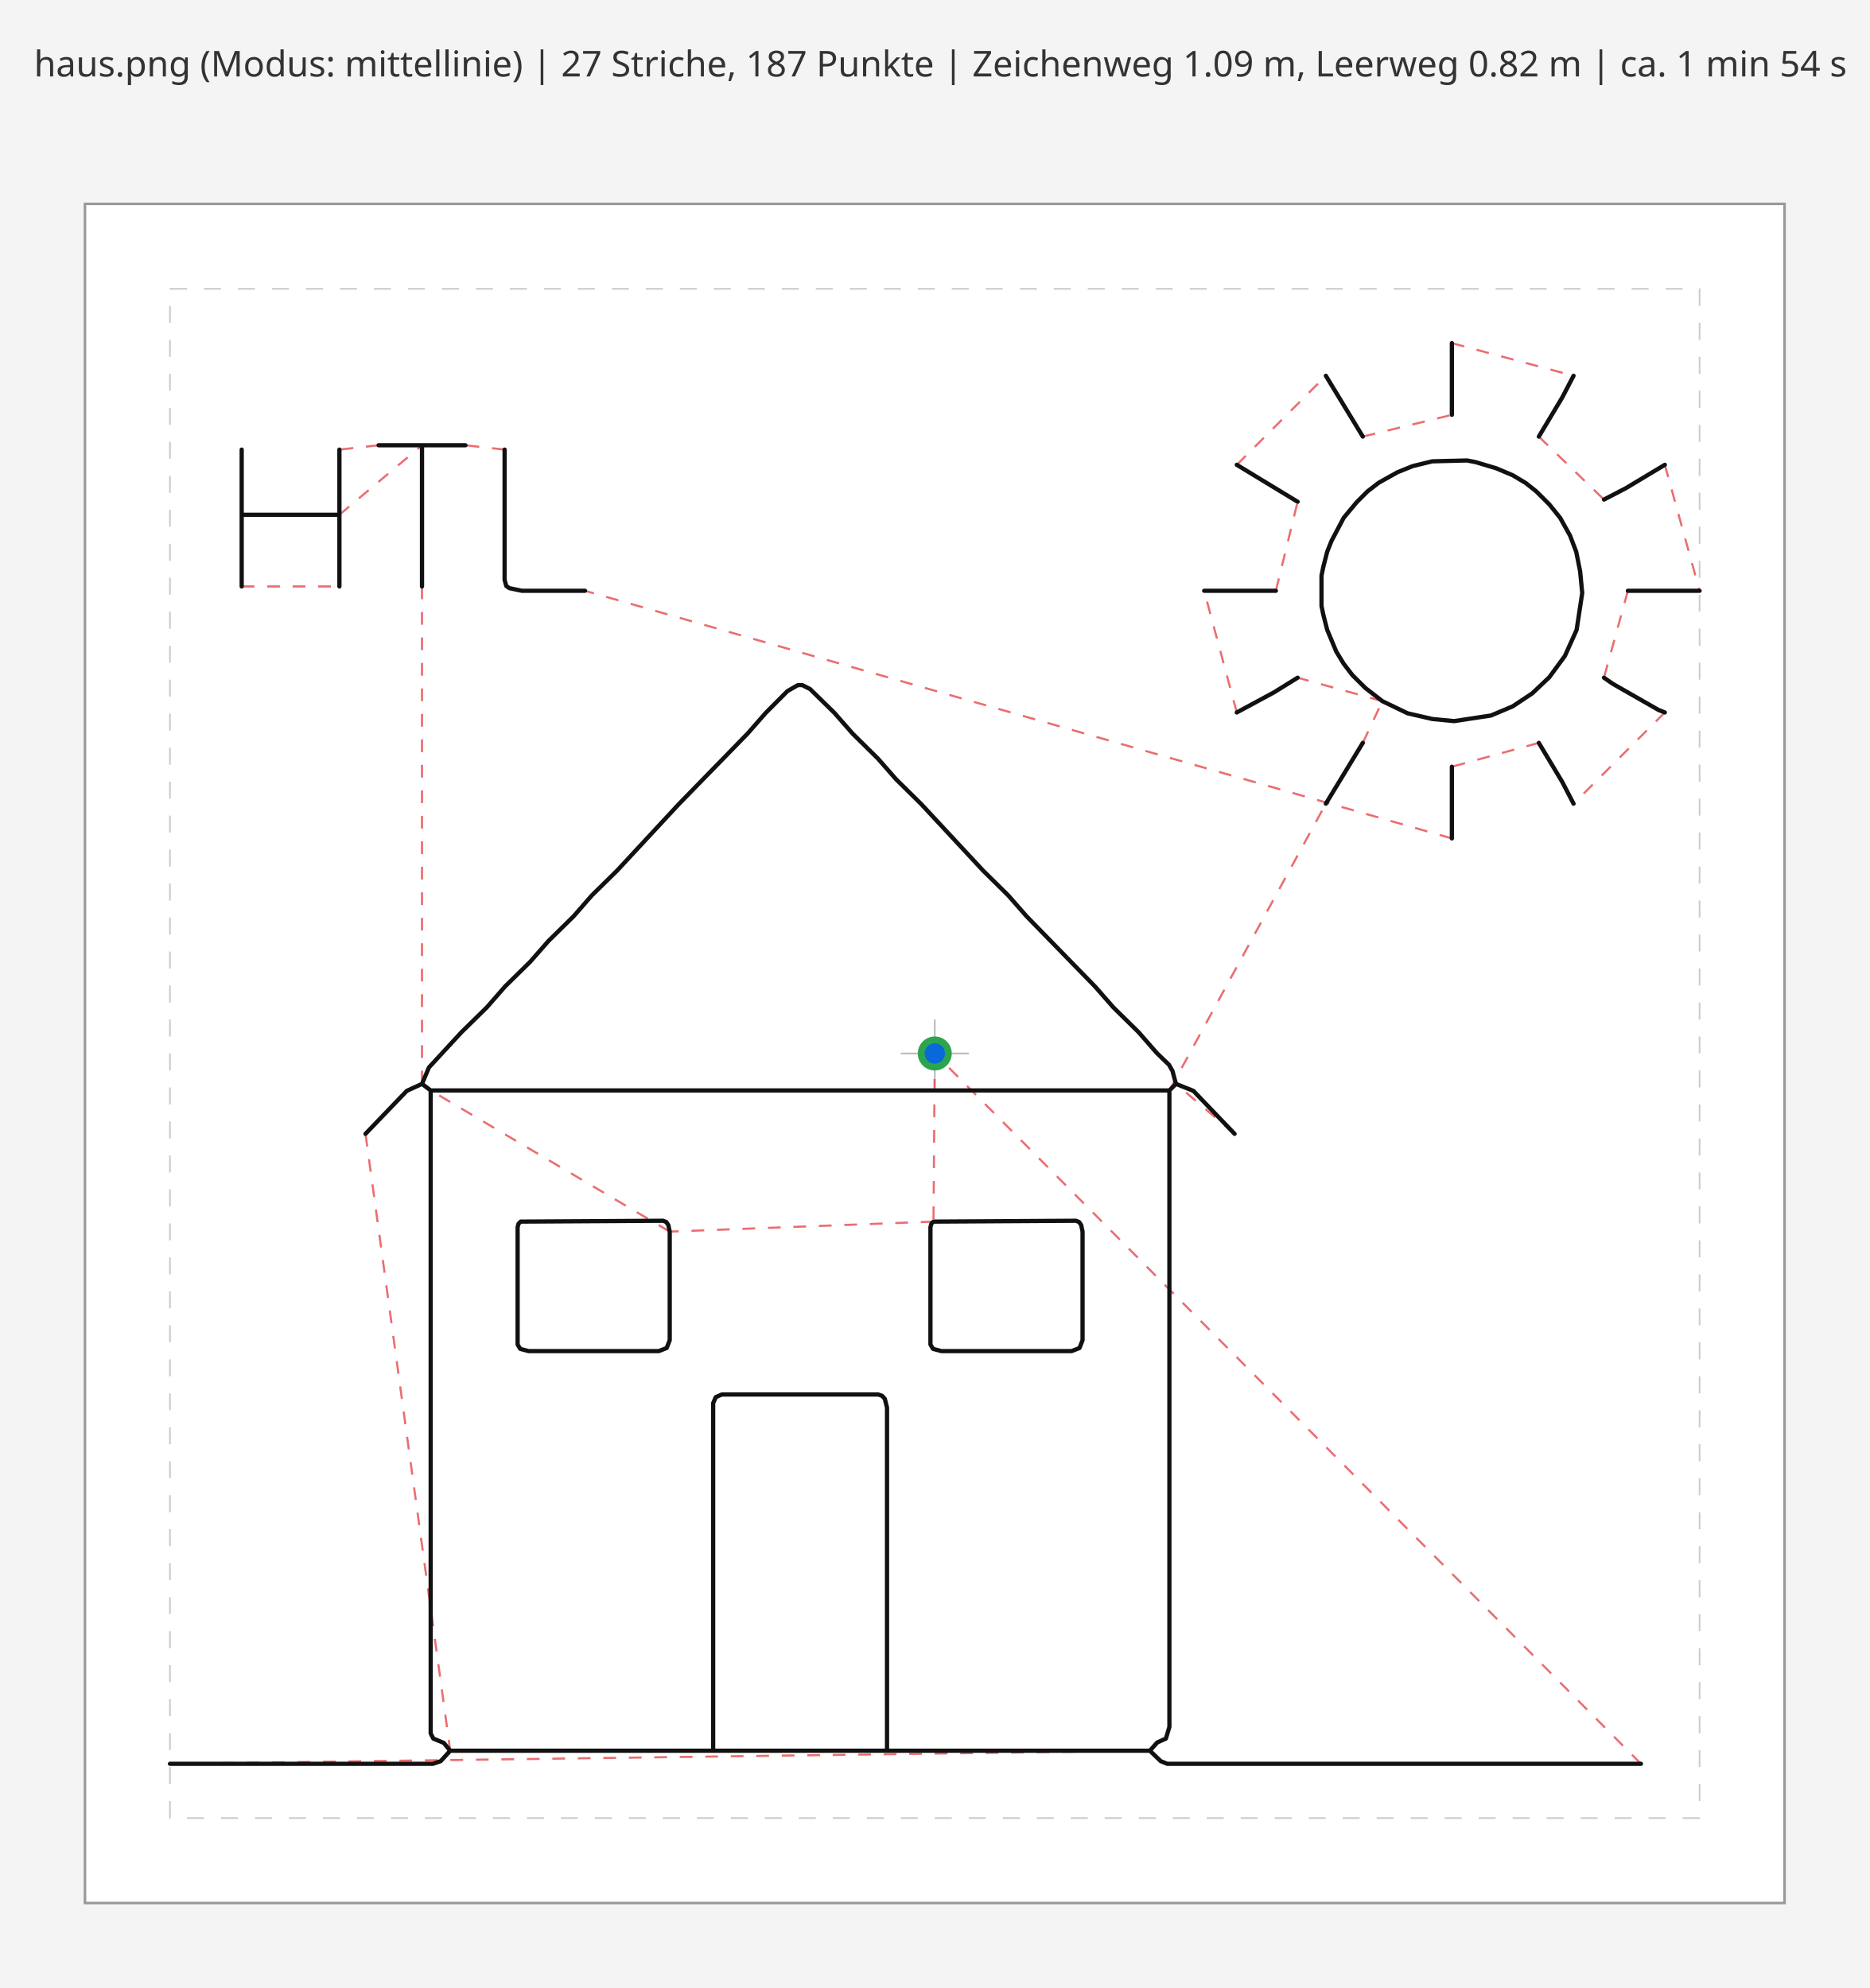
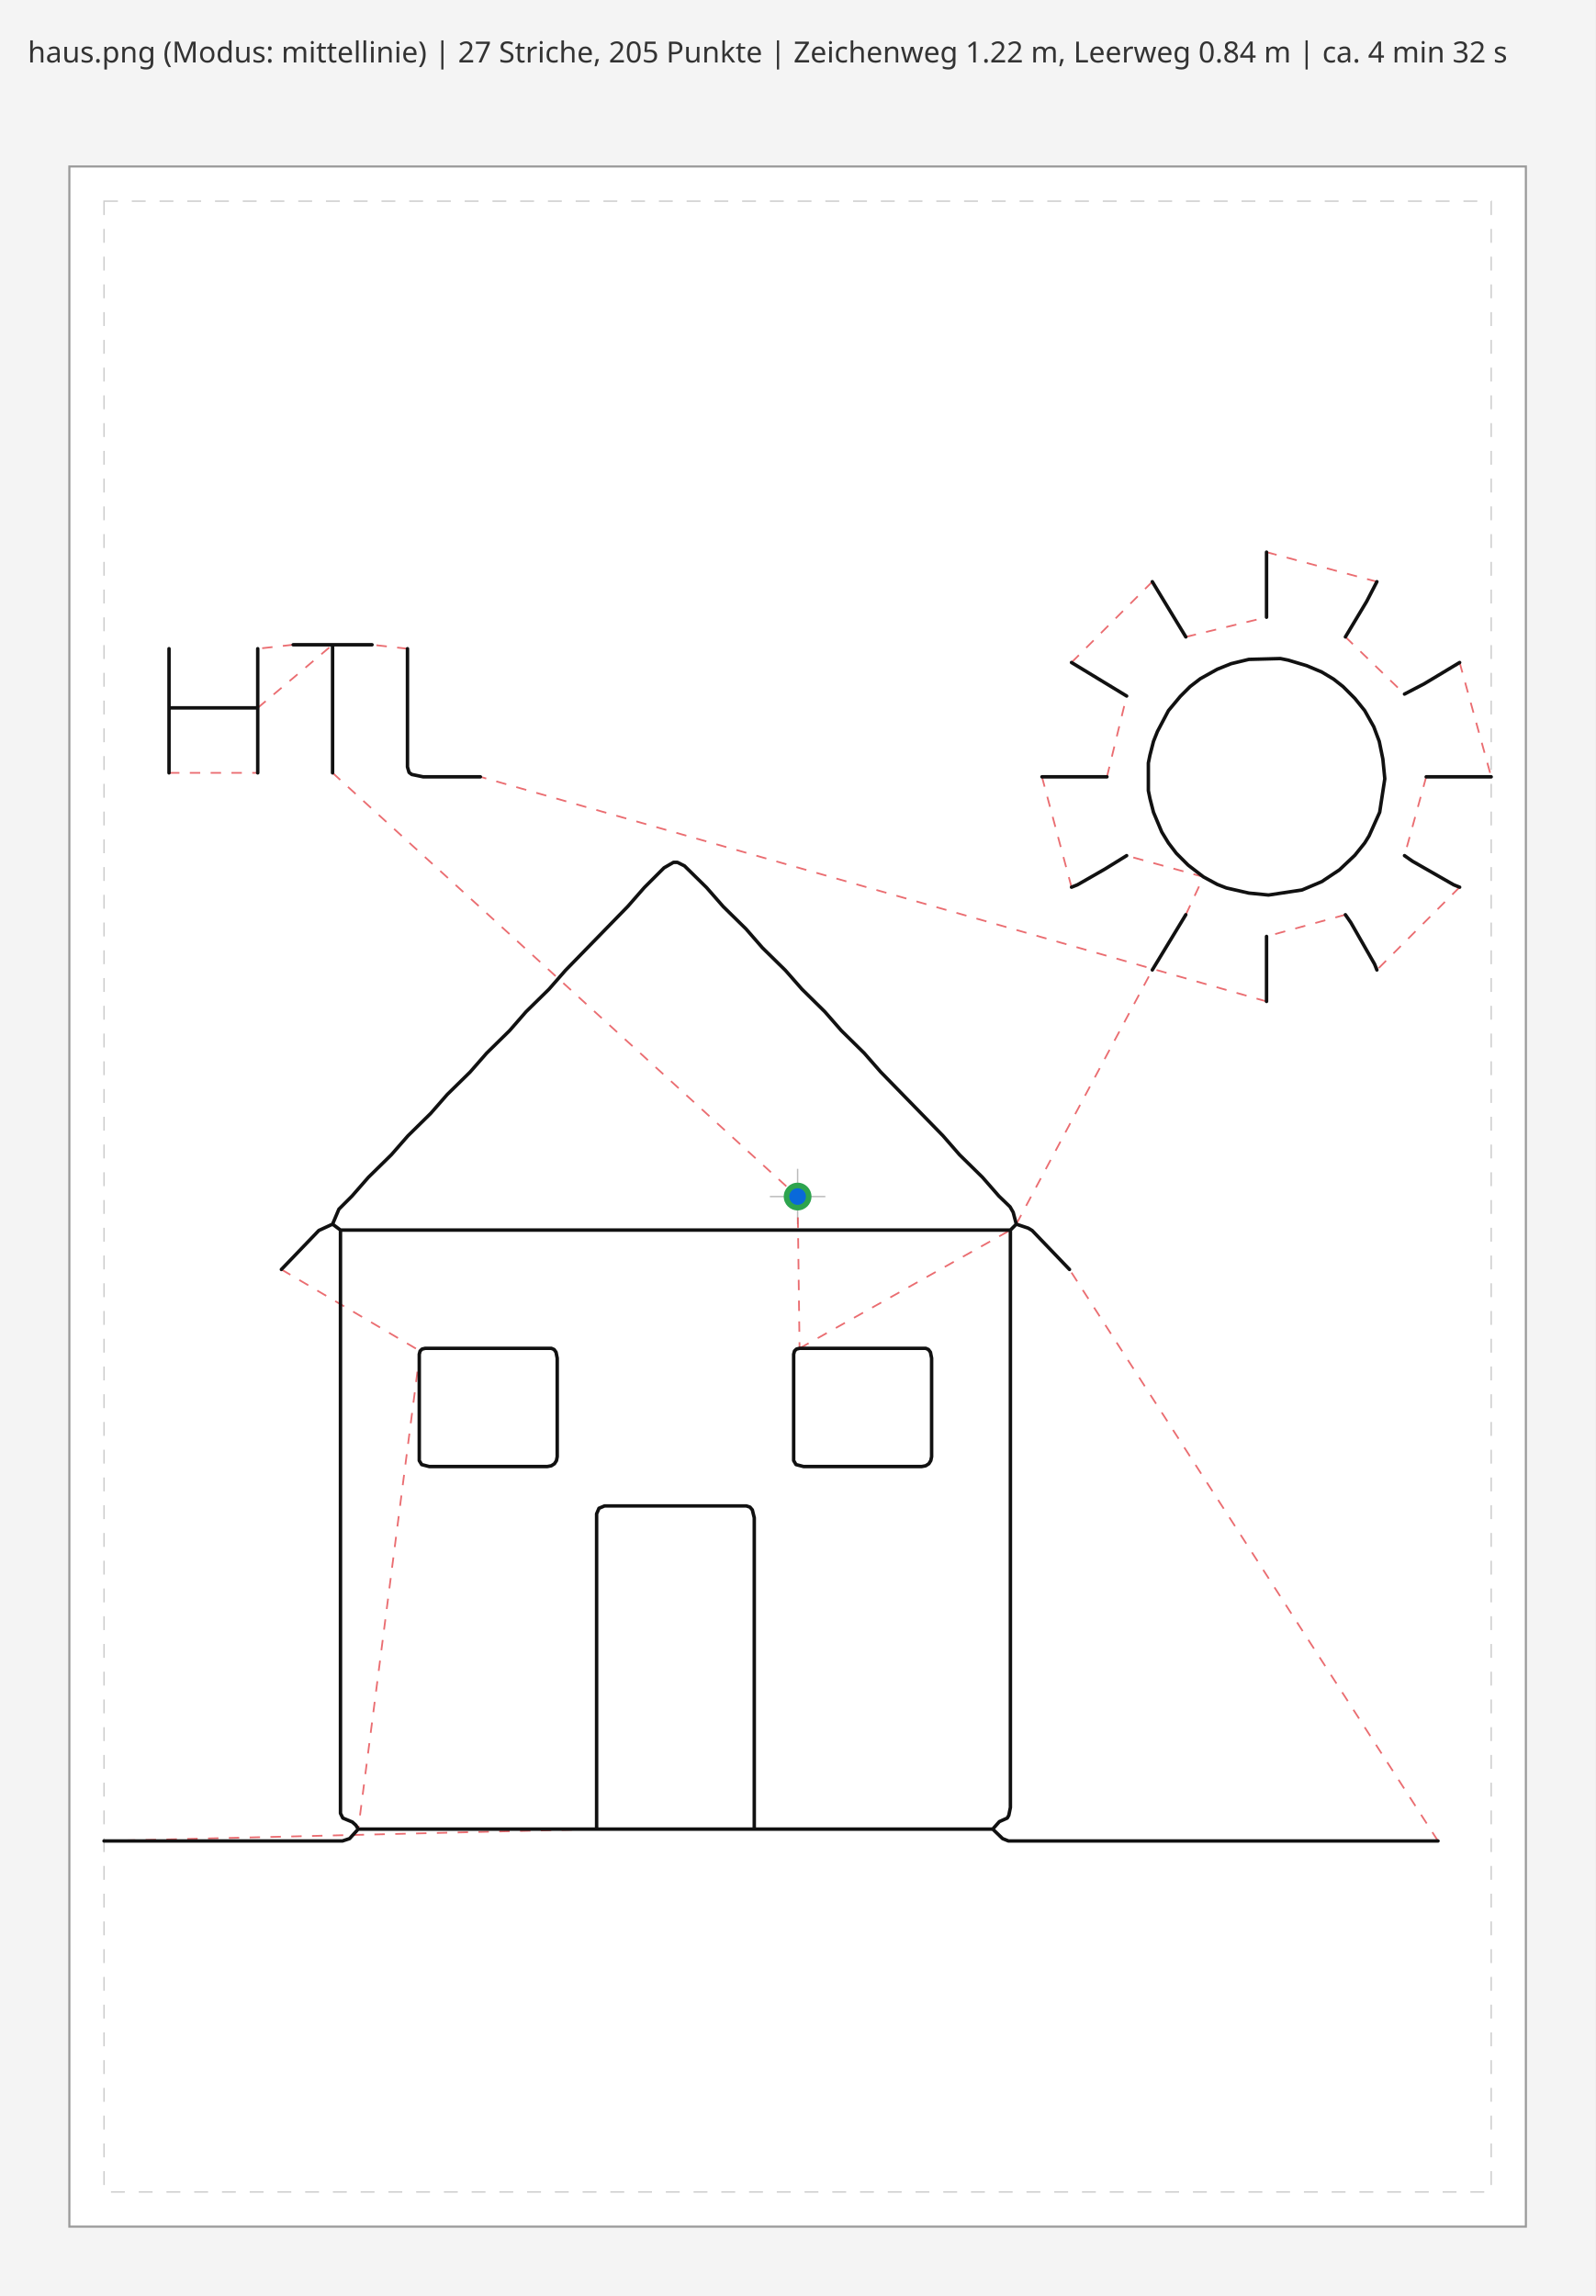
- <svg xmlns="http://www.w3.org/2000/svg" width="220mm" height="234mm" viewBox="-110 -124 220 234">
-   <rect x="-110" y="-124" width="220" height="234" fill="#f4f4f4" />
-   <rect x="-100" y="-100" width="200" height="200" fill="#ffffff" stroke="#999" stroke-width="0.3" />
-   <rect x="-90" y="-90" width="180" height="180" fill="none" stroke="#ccc" stroke-width="0.2" stroke-dasharray="2 2" />
+ <svg xmlns="http://www.w3.org/2000/svg" width="230mm" height="331mm" viewBox="-115 -172.5 230 331">
+   <rect x="-115" y="-172.5" width="230" height="331" fill="#f4f4f4" />
+   <rect x="-105" y="-148.5" width="210" height="297" fill="#ffffff" stroke="#999" stroke-width="0.3" />
+   <rect x="-100" y="-143.5" width="200" height="287" fill="none" stroke="#ccc" stroke-width="0.2" stroke-dasharray="2 2" />
  <path d="M-4,0 H4 M0,-4 V4" stroke="#bbb" stroke-width="0.2" />
-   <path d="M0.00,-0.00 L-0.15,19.79 M-0.15,19.79 L-31.19,20.97 M-31.19,20.97 L-59.32,4.35 M35.28,9.46 L28.38,3.58 M-26.08,82.07 L-5.62,82.07 M27.61,4.35 L46.02,-29.40 M50.37,-36.56 L52.67,-41.47 M52.67,-41.47 L42.70,-44.23 M35.54,-40.14 L31.70,-54.46 M40.14,-54.46 L42.70,-64.94 M35.54,-69.29 L46.02,-79.77 M50.37,-72.61 L60.85,-75.17 M60.85,-83.61 L75.17,-79.77 M71.08,-72.61 L78.75,-65.20 M85.91,-69.29 L90.00,-54.46 M81.56,-54.46 L78.75,-44.23 M85.91,-40.14 L75.17,-29.40 M71.08,-36.56 L60.85,-33.75 M60.85,-25.31 L-41.16,-54.46 M-50.62,-71.08 L-55.23,-71.59 M-65.45,-71.59 L-70.06,-71.08 M-81.56,-71.08 L-81.56,-63.41 M-81.56,-54.97 L-70.06,-54.97 M-70.06,-63.41 L-60.34,-71.59 M-60.34,-54.97 L-60.34,3.58 M-66.99,9.46 L-57.02,82.07 M-90.00,83.61 L25.31,82.07 M83.10,83.61 L0.00,-0.00" fill="none" stroke="#e5484d" stroke-width="0.25" stroke-dasharray="1.5 1.5" opacity="0.8" />
-   <path d="M-0.15,19.79 L16.62,19.69 L16.98,19.84 L17.23,20.20 L17.39,20.97 L17.39,33.75 L17.03,34.67 L16.11,35.03 L0.77,35.03 L-0.20,34.77 L-0.51,34.26 L-0.51,20.45 L-0.41,20.05 L-0.15,19.79 M-31.19,20.97 L-31.19,33.75 L-31.55,34.67 L-32.47,35.03 L-47.81,35.03 L-48.78,34.77 L-49.09,34.26 L-49.09,20.45 L-48.99,20.05 L-48.73,19.79 L-31.96,19.69 L-31.60,19.84 L-31.35,20.20 L-31.19,20.97 M-59.32,4.35 L-60.34,3.58 L-59.52,1.64 L-55.69,-2.51 L-52.72,-5.42 L-50.57,-7.88 L-47.61,-10.79 L-45.46,-13.24 L-42.49,-16.16 L-40.35,-18.61 L-37.38,-21.53 L-30.12,-29.35 L-22.04,-37.64 L-19.89,-40.09 L-17.34,-42.65 L-16.11,-43.36 L-15.60,-43.36 L-14.68,-42.90 L-11.81,-40.09 L-9.66,-37.64 L-6.70,-34.72 L-4.55,-32.27 L-1.59,-29.35 L5.68,-21.53 L8.64,-18.61 L10.79,-16.16 L18.87,-7.87 L21.02,-5.42 L23.98,-2.51 L26.13,-0.05 L27.56,1.33 L27.97,2.05 L28.38,3.58 L30.43,4.40 L35.28,9.46 M28.38,3.58 L27.61,4.35 L-59.32,4.35 L-59.32,80.03 L-59.01,80.64 L-57.78,81.15 L-57.02,82.07 L-26.08,82.07 L-26.08,41.16 L-25.77,40.45 L-25.06,40.14 L-6.65,40.14 L-6.19,40.30 L-5.88,40.65 L-5.62,41.68 L-5.62,82.07 L-26.08,82.07 M-5.62,82.07 L25.31,82.07 L26.18,81.10 L27.20,80.64 L27.61,79.26 L27.61,4.35 M46.02,-29.40 L50.37,-36.56 M52.67,-41.47 L50.68,-43.01 L49.14,-44.54 L48.12,-45.87 L47.25,-47.30 L46.18,-49.86 L45.72,-51.65 L45.51,-52.67 L45.51,-56.25 L45.72,-57.27 L46.18,-59.06 L46.69,-60.34 L48.12,-63.05 L49.65,-64.89 L50.93,-66.17 L52.26,-67.19 L54.46,-68.42 L56.25,-69.14 L58.55,-69.70 L62.64,-69.80 L63.66,-69.60 L66.07,-68.88 L68.01,-68.06 L69.55,-67.14 L70.77,-66.17 L72.31,-64.64 L73.59,-63.05 L74.76,-60.95 L75.48,-59.06 L75.94,-56.76 L76.19,-54.20 L75.53,-49.86 L74.15,-46.79 L72.31,-44.28 L70.31,-42.39 L68.01,-40.86 L65.45,-39.78 L61.11,-39.12 L58.55,-39.37 L55.64,-40.04 L52.67,-41.47 M42.70,-44.23 L39.89,-42.49 L35.54,-40.14 M31.70,-54.46 L40.14,-54.46 M42.70,-64.94 L35.54,-69.29 M46.02,-79.77 L50.37,-72.61 M60.85,-75.17 L60.85,-83.61 M75.17,-79.77 L73.84,-77.22 L71.08,-72.61 M78.75,-65.20 L81.31,-66.53 L85.91,-69.29 M90.00,-54.46 L81.56,-54.46 M78.75,-44.23 L79.77,-43.52 L85.14,-40.45 L85.91,-40.14 M75.17,-29.40 L73.84,-31.96 L71.08,-36.56 M60.85,-33.75 L60.85,-25.31 M-41.16,-54.46 L-48.58,-54.46 L-50.06,-54.77 L-50.42,-55.02 L-50.62,-55.74 L-50.62,-71.08 M-55.23,-71.59 L-60.34,-71.59 L-65.45,-71.59 M-70.06,-71.08 L-70.06,-63.41 L-81.56,-63.41 L-81.56,-71.08 M-81.56,-63.41 L-81.56,-54.97 M-70.06,-54.97 L-70.06,-63.41 M-60.34,-71.59 L-60.34,-54.97 M-60.34,3.58 L-62.13,4.40 L-66.99,9.46 M-57.02,82.07 L-58.14,83.30 L-59.06,83.61 L-90.00,83.61 M25.31,82.07 L26.59,83.30 L27.36,83.61 L83.10,83.61" fill="none" stroke="#111" stroke-width="0.5" stroke-linecap="round" stroke-linejoin="round" />
+   <path d="M0.00,-0.00 L0.28,21.88 M0.28,21.88 L30.68,4.83 M-65.91,4.83 L-67.05,3.98 M-74.43,10.51 L-54.43,22.27 M-54.43,22.27 L-63.35,91.19 M-100.00,92.90 L-28.98,91.19 M-6.25,91.19 L28.13,91.19 M92.33,92.90 L39.20,10.51 M31.53,3.98 L51.14,-32.67 M55.97,-40.63 L58.52,-46.08 M58.52,-46.08 L47.44,-49.15 M39.49,-44.60 L35.23,-60.51 M44.60,-60.51 L47.44,-72.16 M39.49,-76.99 L51.14,-88.64 M55.97,-80.68 L67.61,-83.52 M67.61,-92.90 L83.52,-88.64 M78.98,-80.68 L87.50,-72.44 M95.45,-76.99 L100.00,-60.51 M90.63,-60.51 L87.50,-49.15 M95.45,-44.60 L83.52,-32.67 M78.98,-40.63 L67.61,-37.50 M67.61,-28.13 L-45.74,-60.51 M-56.25,-78.98 L-61.36,-79.55 M-72.73,-79.55 L-77.84,-78.98 M-90.63,-78.98 L-90.63,-70.45 M-90.63,-61.08 L-77.84,-61.08 M-77.84,-70.45 L-67.05,-79.55 M-67.05,-61.08 L0.00,-0.00" fill="none" stroke="#e5484d" stroke-width="0.25" stroke-dasharray="1.5 1.5" opacity="0.8" />
+   <path d="M0.28,21.88 L18.47,21.88 L18.86,22.05 L19.15,22.44 L19.32,23.30 L19.32,37.50 L19.20,38.07 L18.92,38.52 L18.47,38.81 L17.90,38.92 L0.85,38.92 L-0.23,38.64 L-0.57,38.07 L-0.57,22.73 L-0.45,22.27 L-0.17,21.99 L0.28,21.88 M30.68,4.83 L31.53,3.98 L31.08,2.27 L30.63,1.48 L29.03,-0.06 L26.65,-2.78 L23.35,-6.02 L20.97,-8.75 L11.99,-17.95 L9.60,-20.68 L6.31,-23.92 L3.92,-26.65 L0.63,-29.89 L-1.76,-32.61 L-5.06,-35.85 L-7.44,-38.58 L-10.74,-41.82 L-13.13,-44.55 L-16.31,-47.67 L-17.33,-48.18 L-17.90,-48.18 L-19.26,-47.39 L-22.10,-44.55 L-24.49,-41.82 L-33.47,-32.61 L-35.85,-29.89 L-39.15,-26.65 L-41.53,-23.92 L-44.83,-20.68 L-47.22,-17.95 L-50.51,-14.72 L-52.90,-11.99 L-56.19,-8.75 L-58.58,-6.02 L-61.88,-2.78 L-64.26,-0.06 L-66.14,1.82 L-67.05,3.98 L-65.91,4.83 L30.68,4.83 L30.68,88.07 L30.45,89.20 L30.23,89.60 L29.09,90.11 L28.13,91.19 L-6.25,91.19 L-6.25,46.31 L-6.53,45.17 L-6.87,44.77 L-7.39,44.60 L-27.84,44.60 L-28.64,44.94 L-28.98,45.74 L-28.98,91.19 L-63.35,91.19 L-63.69,90.63 L-64.20,90.17 L-65.57,89.60 L-65.91,88.92 L-65.91,4.83 M-67.05,3.98 L-69.03,4.89 L-74.43,10.51 M-54.43,22.27 L-54.15,21.99 L-53.69,21.88 L-35.51,21.88 L-35.11,22.05 L-34.83,22.44 L-34.66,23.30 L-34.66,37.50 L-34.77,38.07 L-35.06,38.52 L-35.51,38.81 L-36.08,38.92 L-53.12,38.92 L-54.20,38.64 L-54.55,38.07 L-54.55,22.73 L-54.43,22.27 M-63.35,91.19 L-64.60,92.56 L-65.62,92.90 L-100.00,92.90 M-28.98,91.19 L-6.25,91.19 M28.13,91.19 L29.55,92.56 L30.40,92.90 L92.33,92.90 M39.20,10.51 L33.81,4.89 L33.24,4.55 L31.53,3.98 M51.14,-32.67 L55.97,-40.63 M58.52,-46.08 L56.31,-47.78 L54.60,-49.49 L53.47,-50.97 L52.50,-52.56 L51.31,-55.40 L50.80,-57.39 L50.57,-58.52 L50.57,-62.50 L50.80,-63.64 L51.31,-65.62 L51.88,-67.05 L53.47,-70.06 L55.17,-72.10 L56.59,-73.52 L58.07,-74.66 L60.51,-76.02 L62.50,-76.82 L65.06,-77.44 L69.60,-77.56 L70.74,-77.33 L73.41,-76.53 L75.57,-75.62 L77.27,-74.60 L78.64,-73.52 L80.34,-71.82 L81.76,-70.06 L83.07,-67.73 L83.86,-65.62 L84.38,-63.07 L84.66,-60.23 L83.92,-55.40 L82.39,-51.99 L81.76,-50.97 L80.34,-49.20 L78.12,-47.10 L75.57,-45.40 L72.73,-44.20 L67.90,-43.47 L65.06,-43.75 L61.82,-44.49 L60.51,-45.00 L58.52,-46.08 M47.44,-49.15 L44.32,-47.22 L40.34,-44.94 L39.49,-44.60 M35.23,-60.51 L44.60,-60.51 M47.44,-72.16 L39.49,-76.99 M51.14,-88.64 L55.97,-80.68 M67.61,-83.52 L67.61,-92.90 M83.52,-88.64 L82.05,-85.80 L78.98,-80.68 M87.50,-72.44 L90.34,-73.92 L95.45,-76.99 M100.00,-60.51 L90.63,-60.51 M87.50,-49.15 L88.64,-48.35 L94.60,-44.94 L95.45,-44.60 M83.52,-32.67 L83.18,-33.52 L79.77,-39.49 L78.98,-40.63 M67.61,-37.50 L67.61,-28.13 M-45.74,-60.51 L-53.98,-60.51 L-55.63,-60.85 L-56.02,-61.14 L-56.25,-61.93 L-56.25,-78.98 M-61.36,-79.55 L-67.05,-79.55 L-72.73,-79.55 M-77.84,-78.98 L-77.84,-70.45 L-90.63,-70.45 L-90.63,-78.98 M-90.63,-70.45 L-90.63,-61.08 M-77.84,-61.08 L-77.84,-70.45 M-67.05,-79.55 L-67.05,-61.08" fill="none" stroke="#111" stroke-width="0.5" stroke-linecap="round" stroke-linejoin="round" />
  <circle cx="0.00" cy="-0.00" r="2" fill="#2da44e" />
  <circle cx="0.00" cy="-0.00" r="1.2" fill="#0969da" />
-   <text x="-106" y="-115" font-family="sans-serif" font-size="4.2" fill="#333">haus.png (Modus: mittellinie) | 27 Striche, 187 Punkte | Zeichenweg 1.09 m, Leerweg 0.82 m | ca. 1 min 54 s</text>
+   <text x="-111" y="-163.5" font-family="sans-serif" font-size="4.2" fill="#333">haus.png (Modus: mittellinie) | 27 Striche, 205 Punkte | Zeichenweg 1.22 m, Leerweg 0.84 m | ca. 4 min 32 s</text>
</svg>
